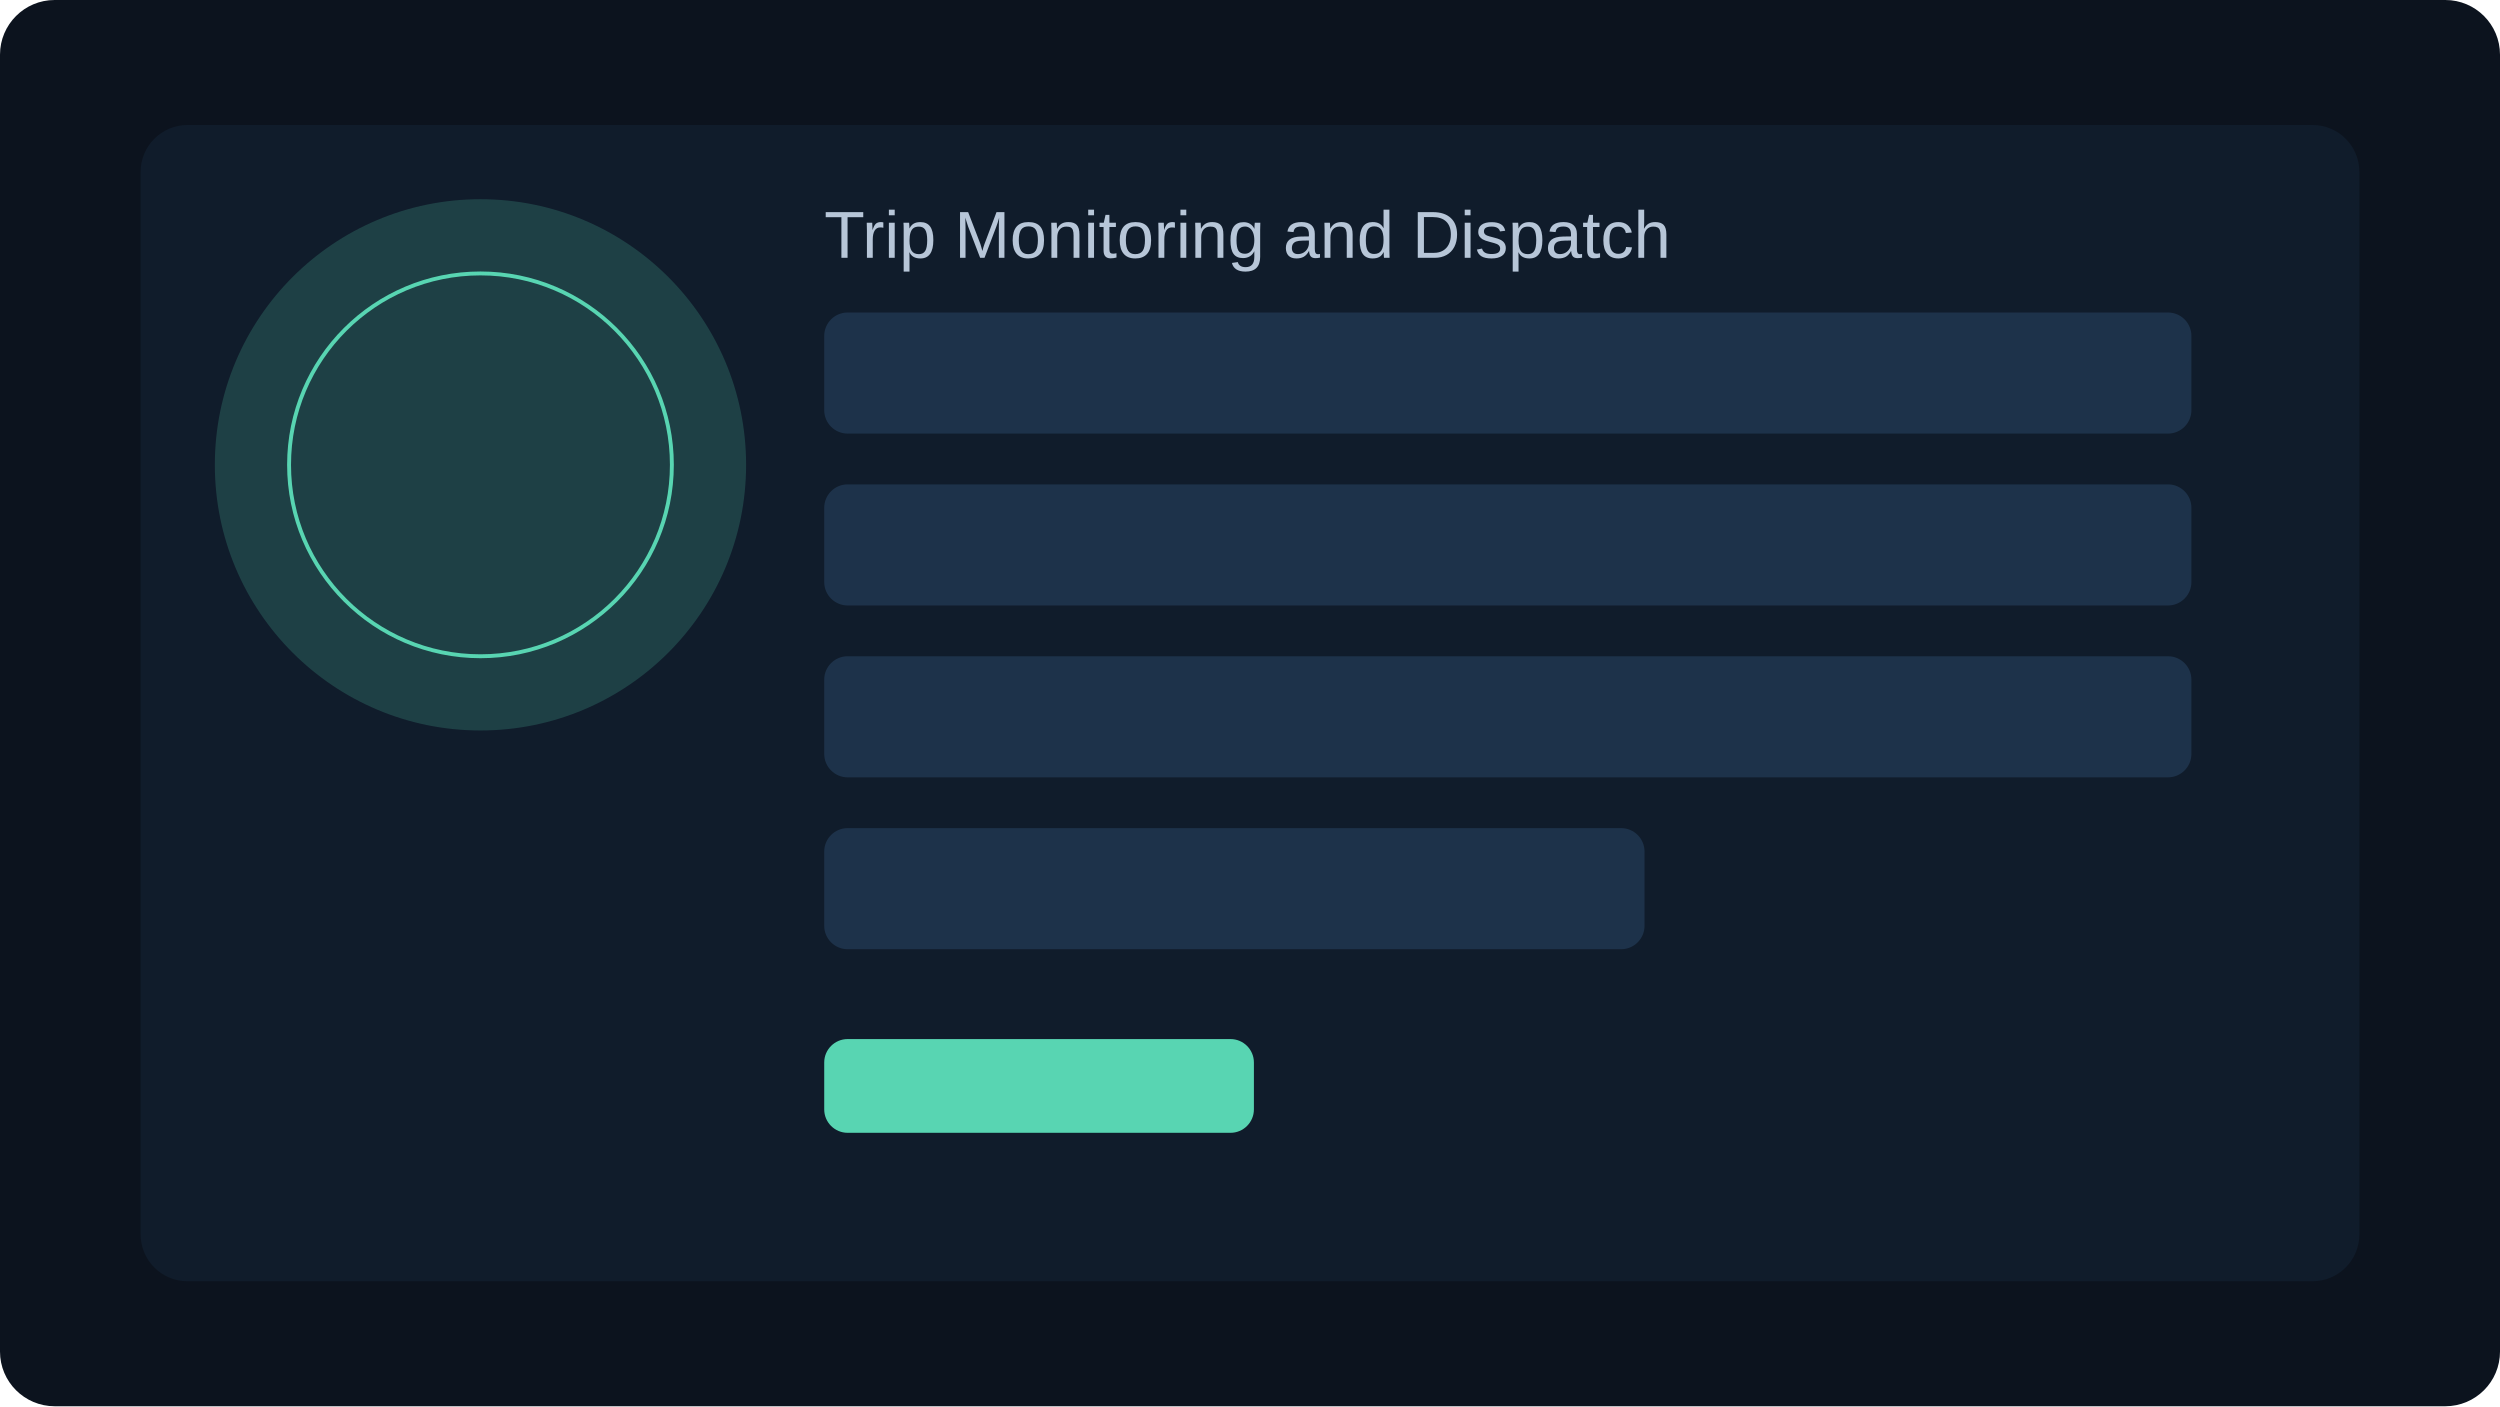
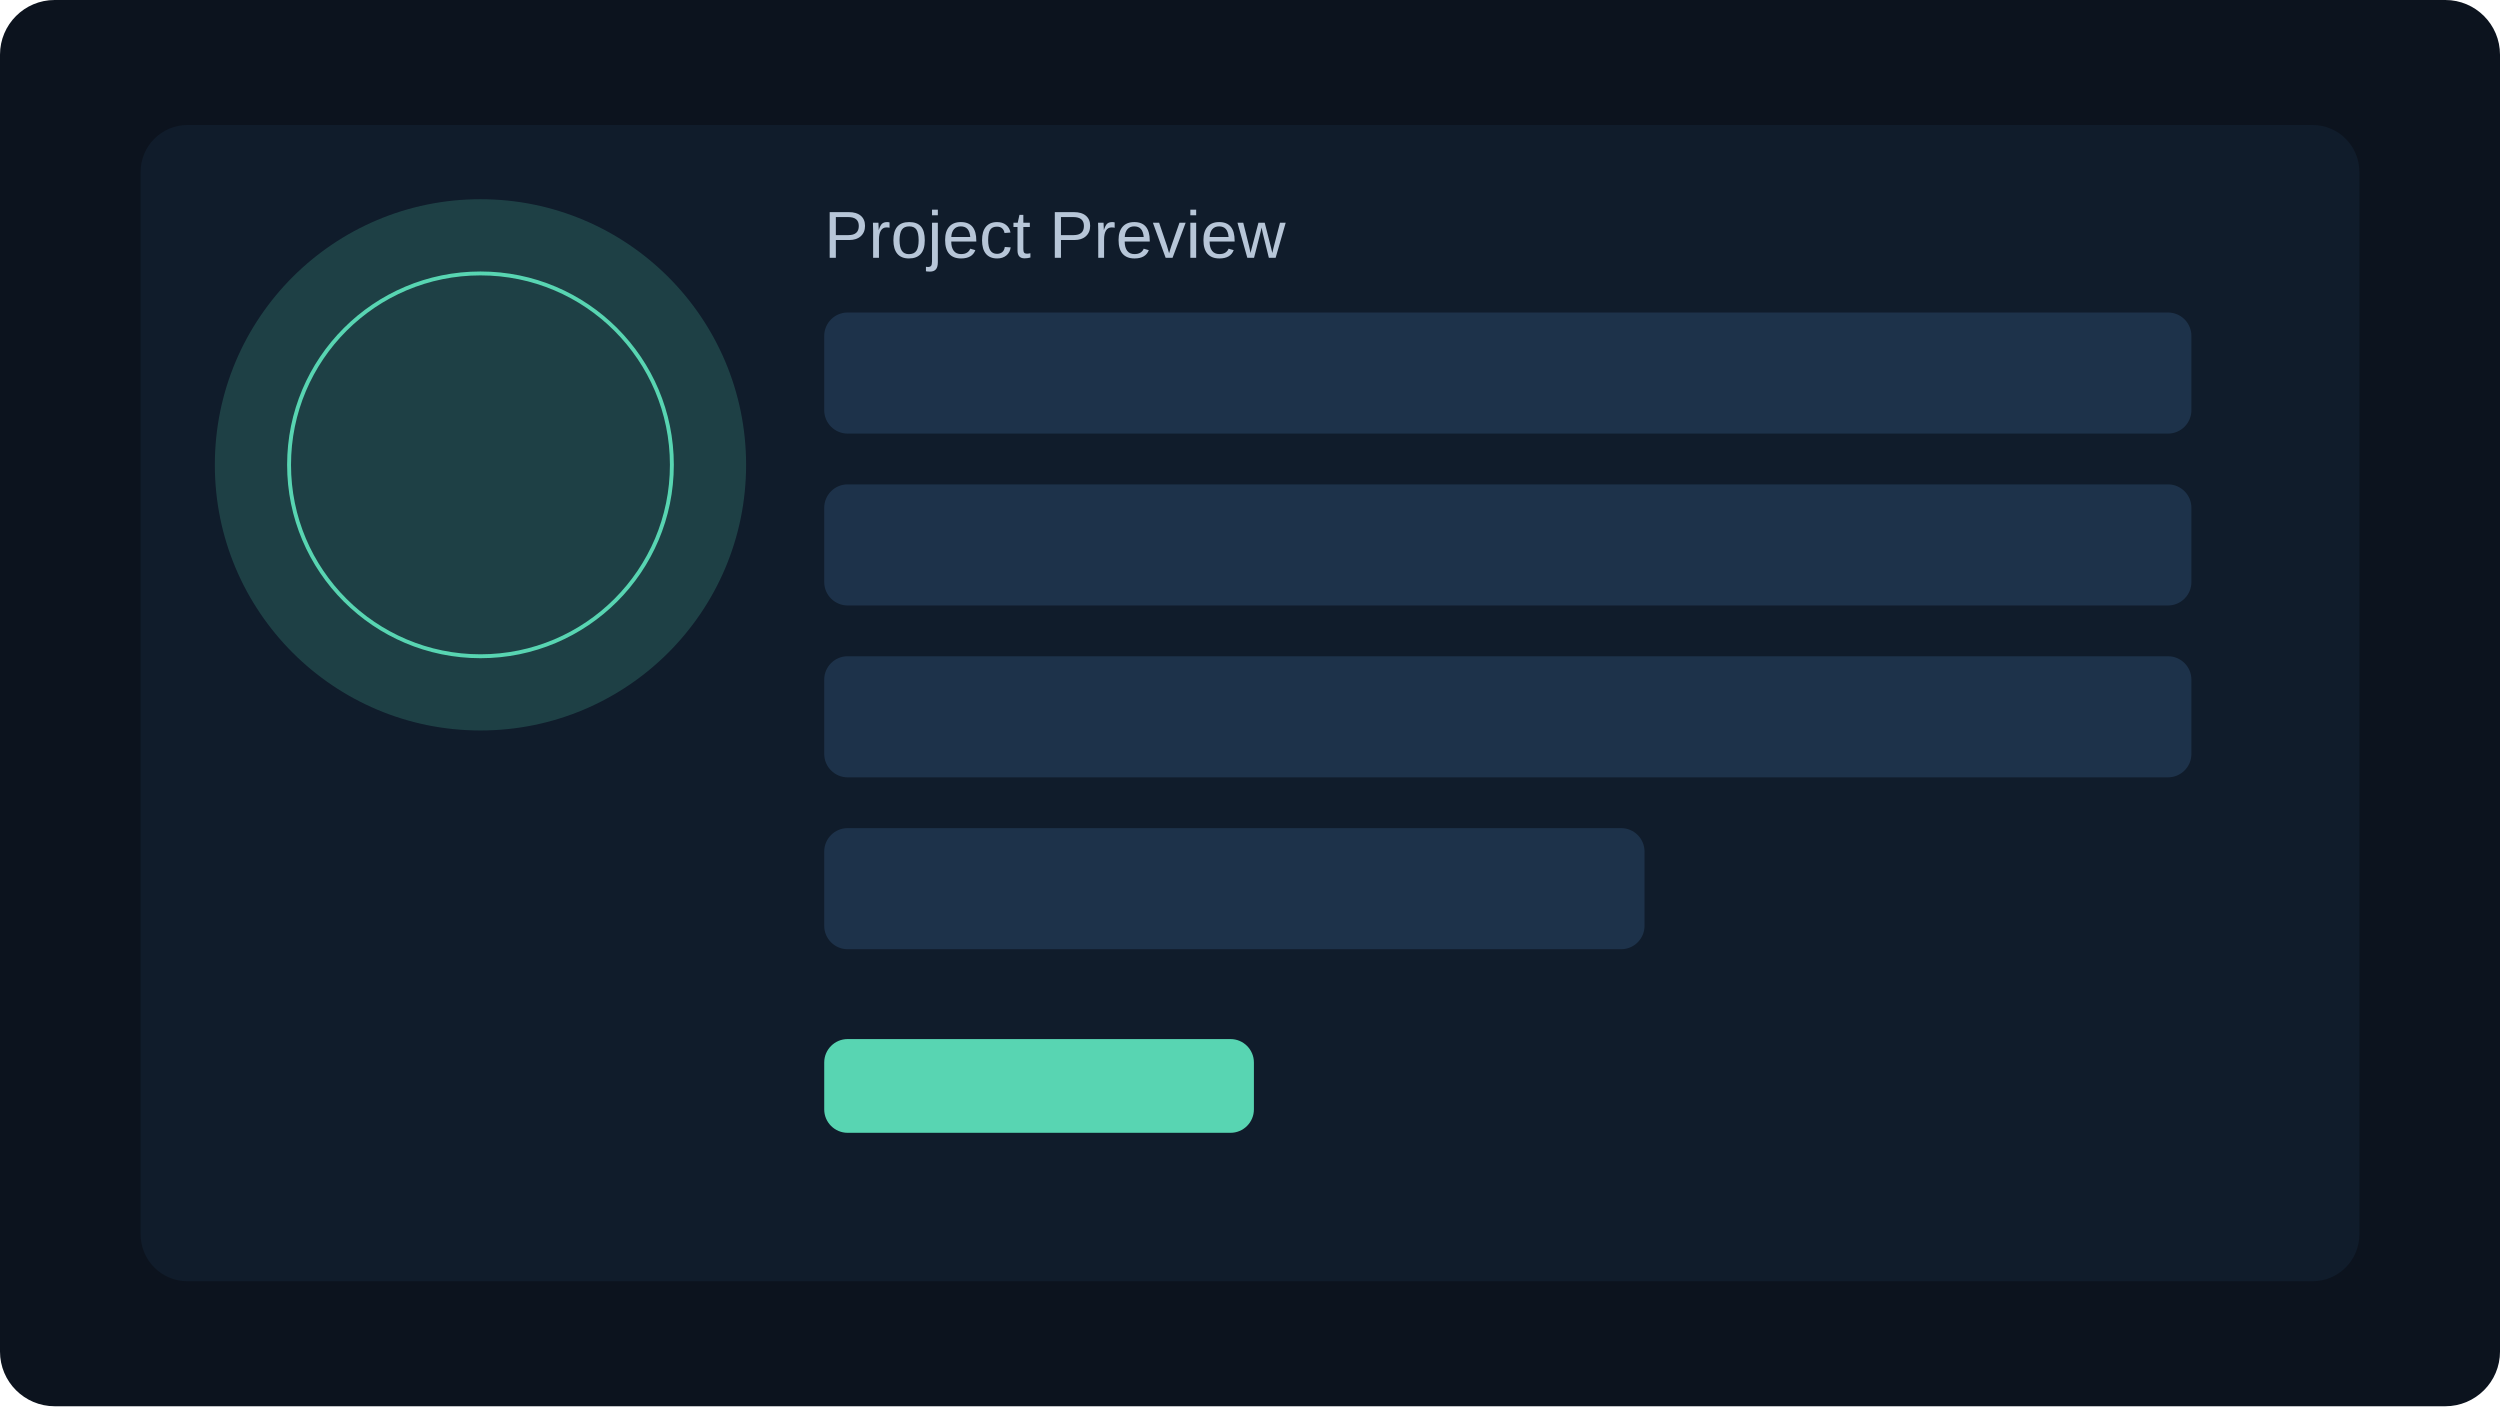
<svg xmlns="http://www.w3.org/2000/svg" width="1280" height="720" viewBox="0 0 1280 720" fill="none">
  <rect width="1280" height="720" rx="28" fill="#0C131E" />
  <rect x="72" y="64" width="1136" height="592" rx="24" fill="#101C2B" />
  <circle cx="246" cy="238" r="136" fill="#58D5B2" fill-opacity="0.2" />
  <circle cx="246" cy="238" r="98" stroke="#58D5B2" stroke-width="2" />
  <rect x="422" y="160" width="700" height="62" rx="12" fill="#1D324A" />
  <rect x="422" y="248" width="700" height="62" rx="12" fill="#1D324A" />
  <rect x="422" y="336" width="700" height="62" rx="12" fill="#1D324A" />
  <rect x="422" y="424" width="420" height="62" rx="12" fill="#1D324A" />
  <rect x="422" y="532" width="220" height="48" rx="12" fill="#58D5B2" />
-   <text x="422" y="132" fill="#B7C6D8" font-size="34" font-family="Arial, sans-serif">Trip Monitoring and Dispatch</text>
+   <text x="422" y="132" fill="#B7C6D8" font-size="34" font-family="Arial, sans-serif">Project Preview</text>
</svg>
